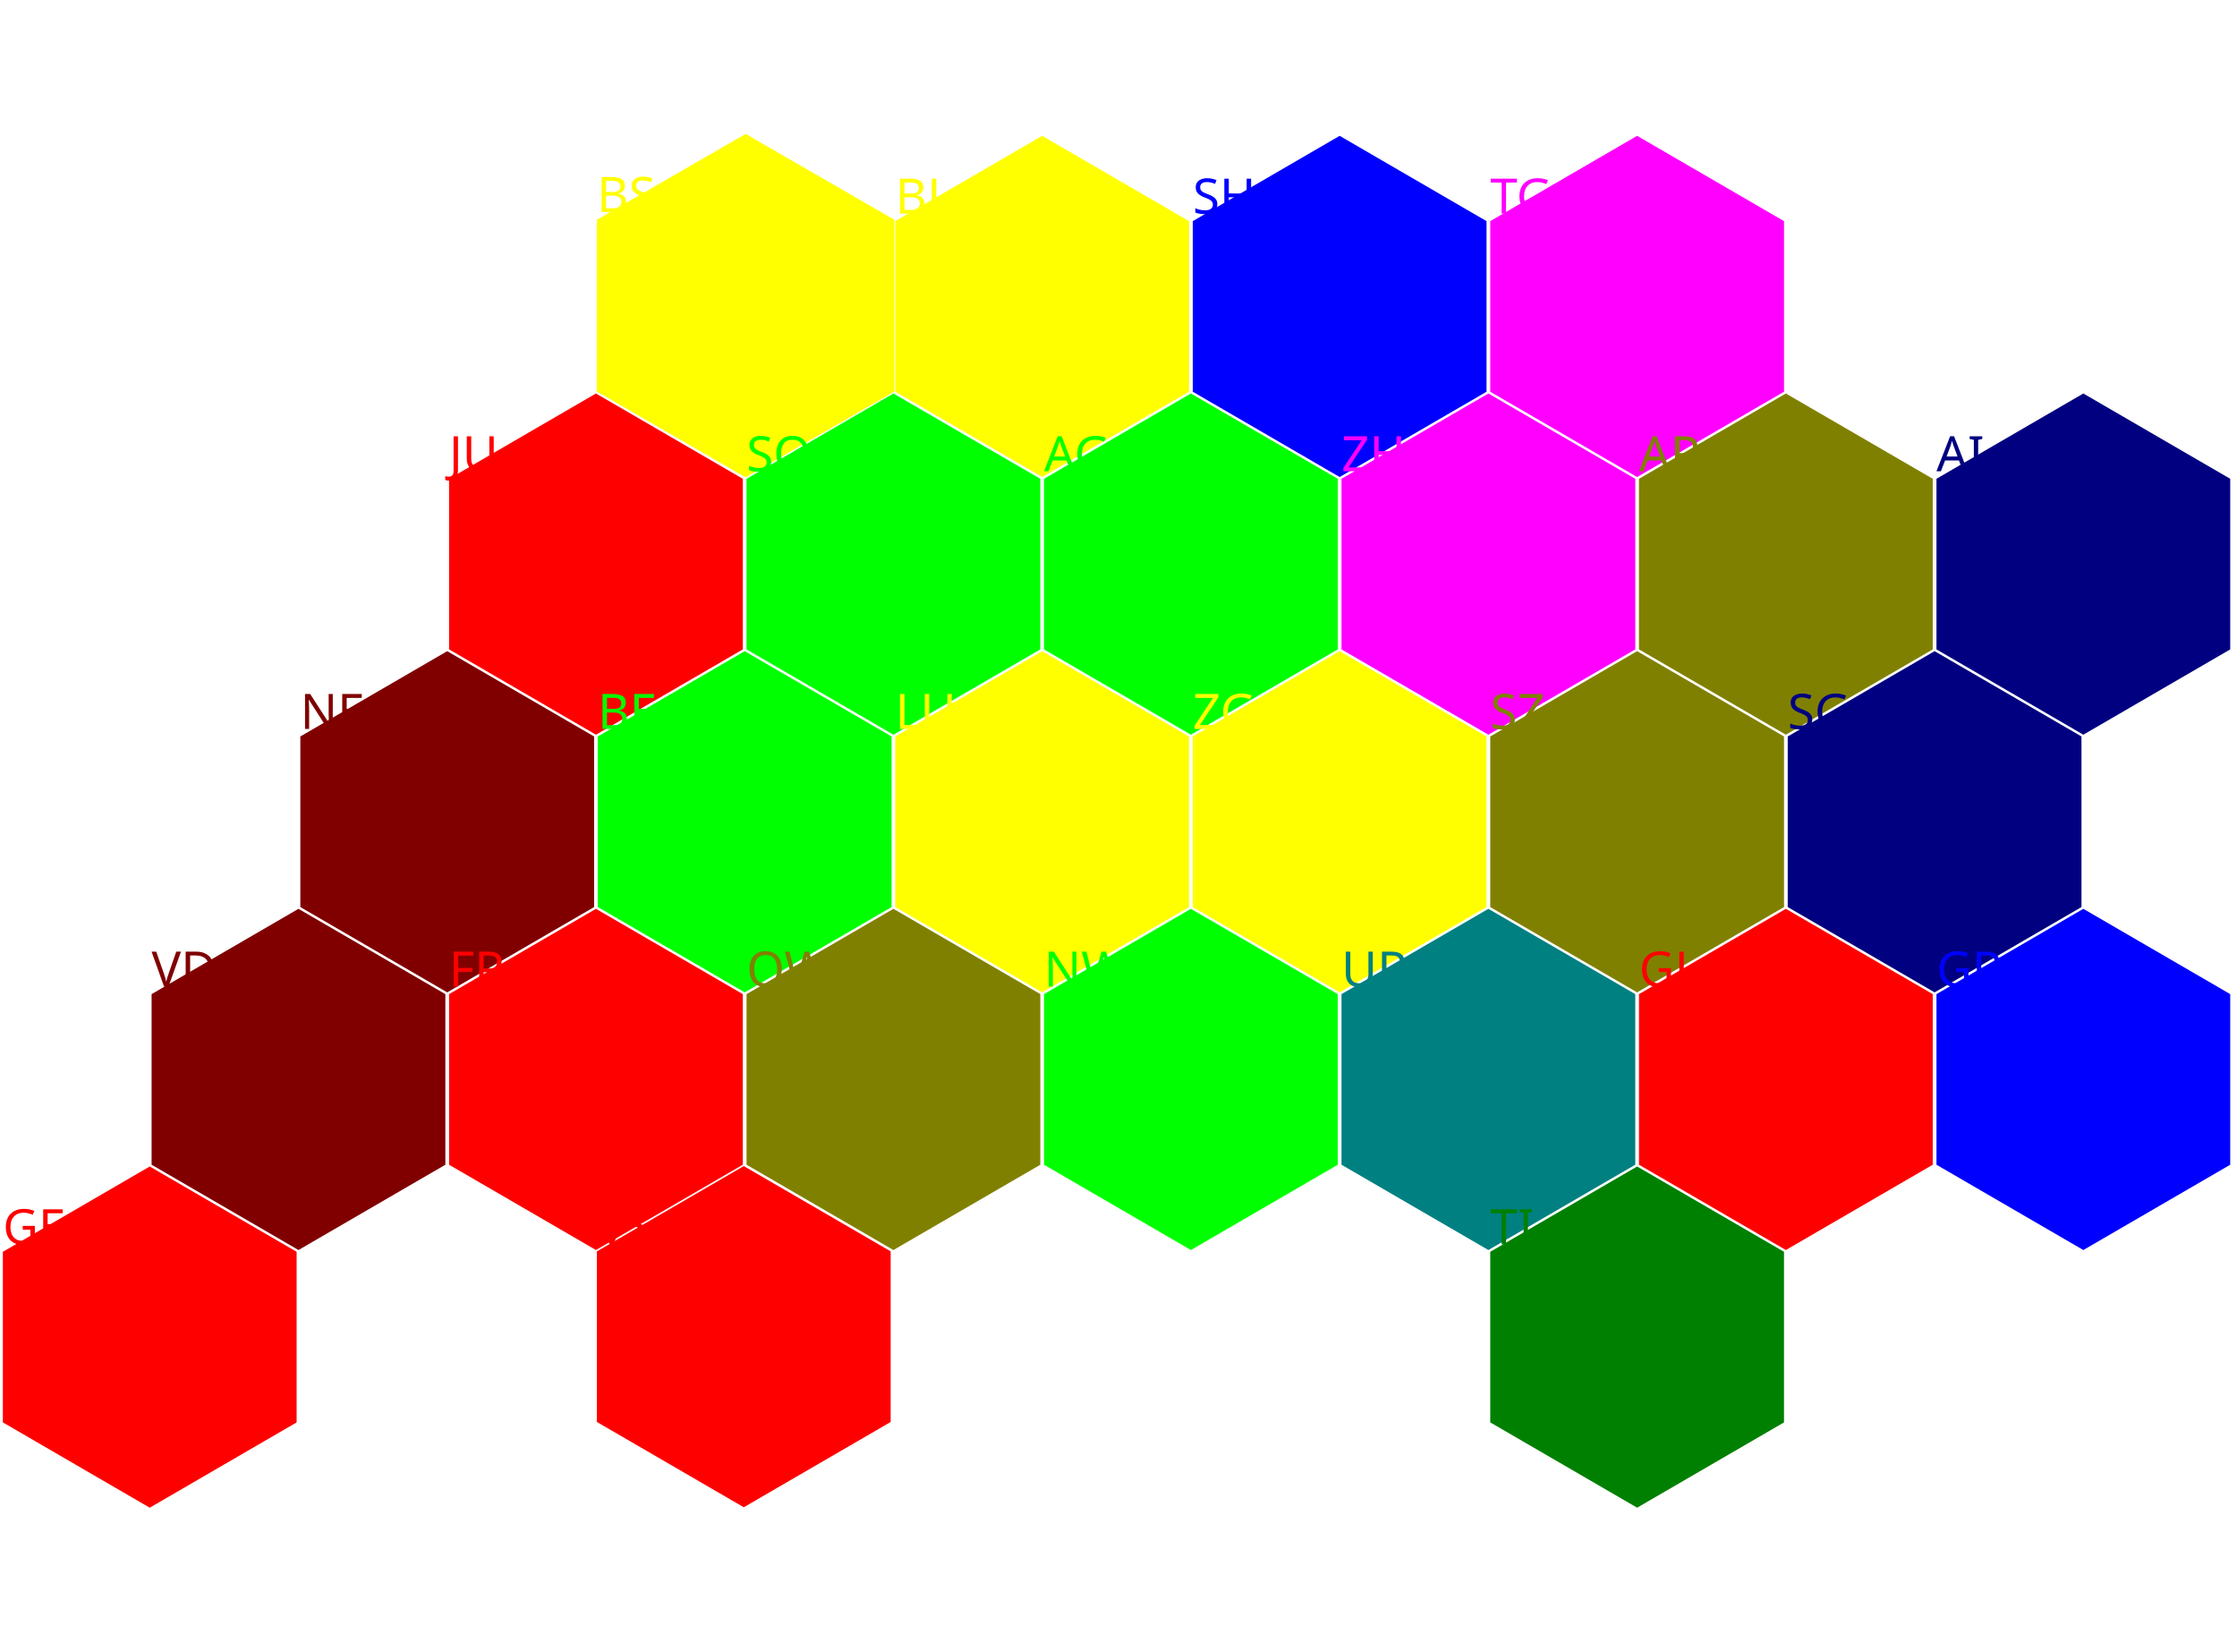
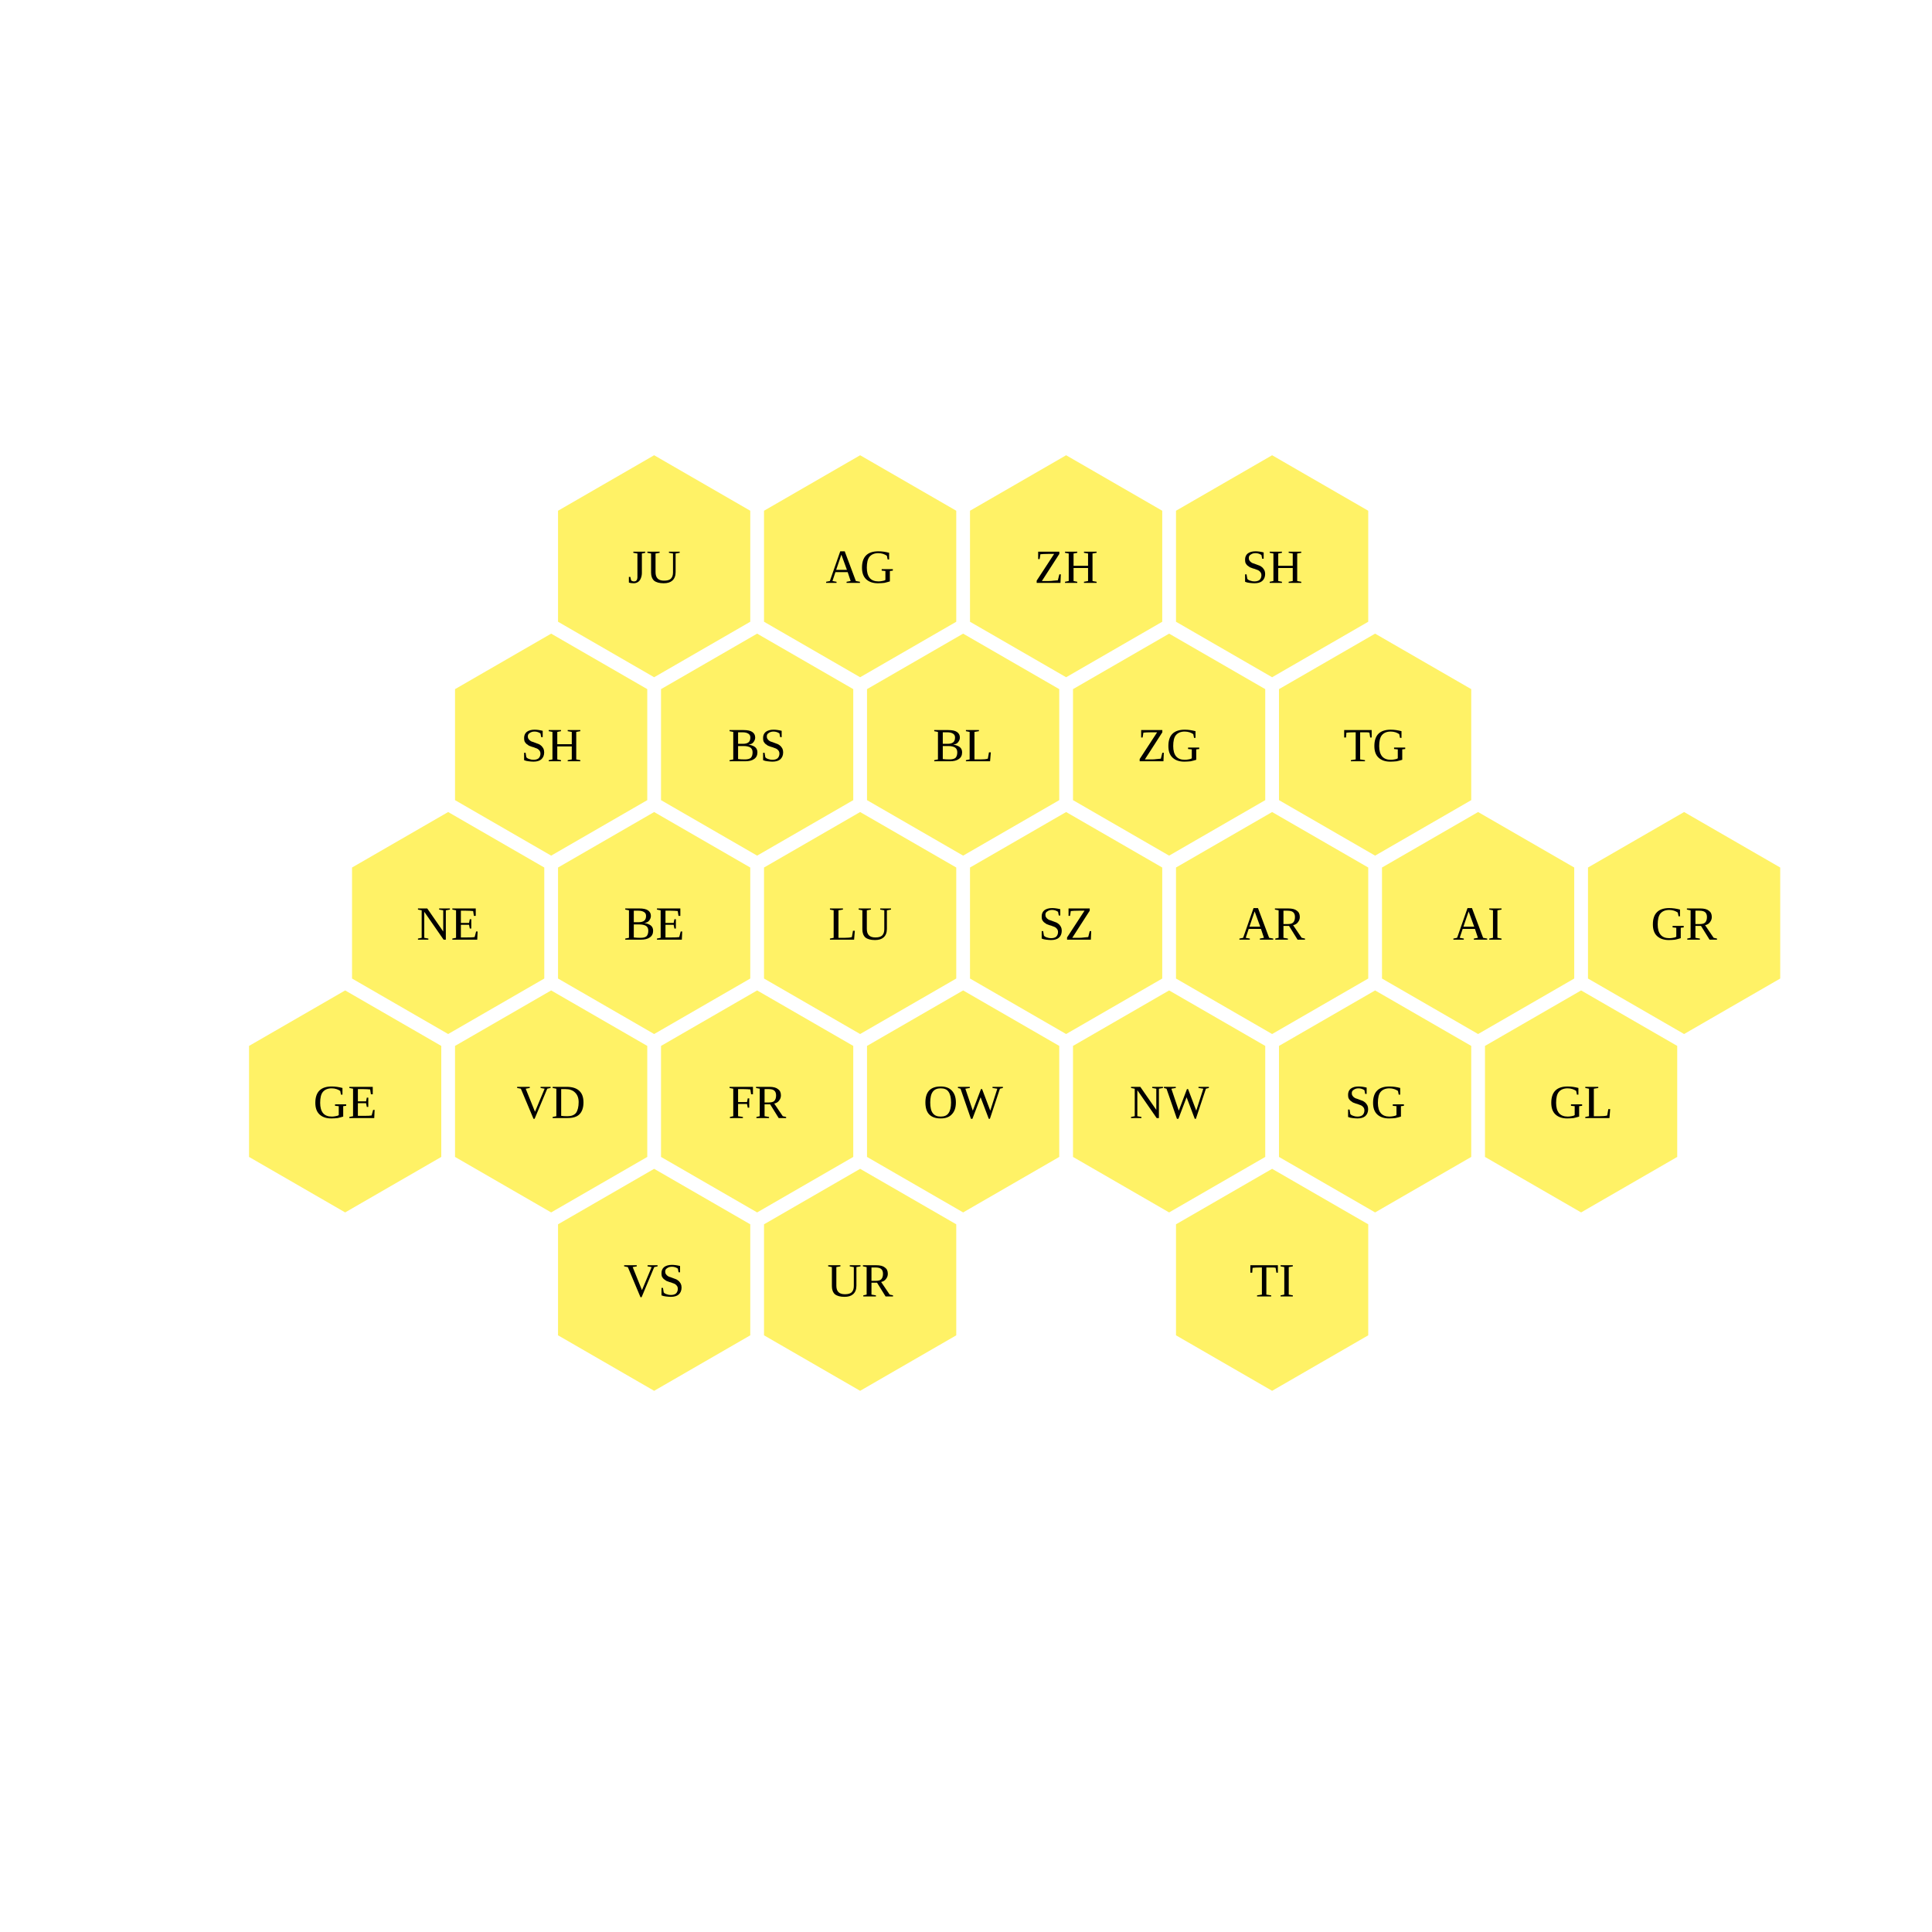
- <svg xmlns="http://www.w3.org/2000/svg" width="640" viewBox="0 0 401 248" version="1.1" height="472.419" id="svg266">
-   <defs id="defs270" />
-   <g class="entities" id="g244">
-     <g class="entity" id="BS" transform="translate(107)" style="fill:#ffff00">
-       <polygon points="-3.5527137e-14,15.394 26.663,0 53.325,15.394 53.325,46.183 26.663,61.577 -3.5527137e-14,46.183 " class="s-viz-color-sequential-three-5-3" id="polygon10" style="fill:#ffff00" />
-       <g class="texts" id="g16" style="fill:#ffff00">
-         <text class="s-font-note s-color-gray-9" y="14" style="font-weight:300;font-size:8.772px;font-family:'GT America';fill:#ffff00" id="text12">BS</text>
-         <text y="33" class="s-font-note-s s-font-note-s--mono s-color-gray-9" style="font-weight:300;font-size:8.772px;font-family:'GT America Mono';fill:#ffff00" id="text14">776,3</text>
+ <svg xmlns="http://www.w3.org/2000/svg" viewBox="-50,-50,100,100" id="canvas">
+   <g class="tlg" transform="translate(-21.47259,7.010108) scale(1.231144)">
+     <g>
+       <g>
+         <path id="VD" name="VD" transform="translate(0, 0)" d="m0,-4.667l4.041,2.333l0,4.667l-4.041,2.333l-4.041,-2.333l-2.6645352591003757e-15,-4.667z" fill="#fff266" />
+         <text dy=".35em" text-anchor="middle" class="hex-id" transform="translate(0, 0)" font-size="2px">VD</text>
      </g>
-     </g>
-     <g class="entity" id="BL" transform="translate(160.4875,0.345938)" style="fill:#ffff00">
-       <polygon points="-3.5083124e-14,15.289 26.329,0 52.659,15.289 52.659,45.868 26.329,61.157 -3.5083124e-14,45.868 " class="s-viz-color-sequential-three-5-4" id="polygon19" style="fill:#ffff00" />
-       <g class="texts" id="g25" style="fill:#ffff00">
-         <text class="s-font-note s-color-gray-9" y="13.942" style="font-weight:300;font-size:8.772px;font-family:'GT America';fill:#ffff00" id="text21">BL</text>
-         <text y="32.809" class="s-font-note-s s-font-note-s--mono s-color-gray-9" style="font-weight:300;font-size:8.772px;font-family:'GT America Mono';fill:#ffff00" id="text23">474,4</text>
+       <g>
+         <path id="GE" name="GE" transform="translate(-8.660254, 0)" d="m0,-4.667l4.041,2.333l0,4.667l-4.041,2.333l-4.041,-2.333l-2.6645352591003757e-15,-4.667z" fill="#fff266" />
+         <text dy=".35em" text-anchor="middle" class="hex-id" transform="translate(-8.660254, 0)" font-size="2px">GE</text>
      </g>
-     </g>
-     <g class="entity" id="SH" transform="translate(213.8126,0.345938)" style="fill:#0000ff">
-       <polygon points="-3.5083124e-14,15.289 26.329,0 52.659,15.289 52.659,45.868 26.329,61.157 -3.5083124e-14,45.868 " class="s-viz-color-sequential-three-5-5" id="polygon28" style="fill:#0000ff" />
-       <g class="texts" id="g34" style="fill:#0000ff">
-         <text class="s-font-note s-color-gray-9" y="13.942" style="font-weight:300;font-size:8.772px;font-family:'GT America';fill:#0000ff" id="text30">SH</text>
-         <text y="32.809" class="s-font-note-s s-font-note-s--mono s-color-gray-9" style="font-weight:300;font-size:8.772px;font-family:'GT America Mono';fill:#0000ff" id="text32">307,4</text>
+       <g>
+         <path id="NE" name="NE" transform="translate(-4.330127, -7.5)" d="m0,-4.667l4.041,2.333l0,4.667l-4.041,2.333l-4.041,-2.333l-2.6645352591003757e-15,-4.667z" fill="#fff266" />
+         <text dy=".35em" text-anchor="middle" class="hex-id" transform="translate(-4.330127, -7.5)" font-size="2px">NE</text>
      </g>
-     </g>
-     <g class="entity" id="TG" transform="translate(267.1377,0.345938)" style="fill:#ff00ff">
-       <polygon points="-3.5083124e-14,15.289 26.329,0 52.659,15.289 52.659,45.868 26.329,61.157 -3.5083124e-14,45.868 " class="s-viz-color-sequential-three-5-5" id="polygon37" style="fill:#ff00ff" />
-       <g class="texts" id="g43" style="fill:#ff00ff">
-         <text class="s-font-note s-color-gray-9" y="13.942" style="font-weight:300;font-size:8.772px;font-family:'GT America';fill:#ff00ff" id="text39">TG</text>
-         <text y="32.809" class="s-font-note-s s-font-note-s--mono s-color-gray-9" style="font-weight:300;font-size:8.772px;font-family:'GT America Mono';fill:#ff00ff" id="text41">336,7</text>
+       <g>
+         <path id="SH" name="SH" transform="translate(-1.4210854715202004e-14, -15)" d="m0,-4.667l4.041,2.333l0,4.667l-4.041,2.333l-4.041,-2.333l-2.6645352591003757e-15,-4.667z" fill="#fff266" />
+         <text dy=".35em" text-anchor="middle" class="hex-id" transform="translate(-1.4210854715202004e-14, -15)" font-size="2px">SH</text>
      </g>
-     </g>
-     <g class="entity" id="JU" transform="translate(80.49983,46.52871)" style="fill:#ff0000">
-       <polygon points="-3.5083124e-14,15.289 26.329,0 52.659,15.289 52.659,45.868 26.329,61.157 -3.5083124e-14,45.868 " class="s-viz-color-sequential-three-5-3" id="polygon46" style="fill:#ff0000" />
-       <g class="texts" id="g52" style="fill:#ff0000">
-         <text class="s-font-note s-color-gray-9" y="13.942" style="font-weight:300;font-size:8.772px;font-family:'GT America';fill:#ff0000" id="text48">JU</text>
-         <text y="32.809" class="s-font-note-s s-font-note-s--mono s-color-gray-9" style="font-weight:300;font-size:8.772px;font-family:'GT America Mono';fill:#ff0000" id="text50">681,0</text>
+       <g>
+         <path id="JU" name="JU" transform="translate(4.330127, -22.5)" d="m0,-4.667l4.041,2.333l0,4.667l-4.041,2.333l-4.041,-2.333l-2.6645352591003757e-15,-4.667z" fill="#fff266" />
+         <text dy=".35em" text-anchor="middle" class="hex-id" transform="translate(4.330127, -22.5)" font-size="2px">JU</text>
      </g>
-     </g>
-     <g class="entity" id="SO" transform="translate(133.825,46.52871)" style="fill:#00ff00">
-       <polygon points="26.329,61.157 -3.5083124e-14,45.868 -3.5083124e-14,15.289 26.329,0 52.659,15.289 52.659,45.868 " class="s-viz-color-sequential-three-5-5" id="polygon55" style="fill:#00ff00" />
-       <g class="texts" id="g61" style="fill:#00ff00">
-         <text class="s-font-note s-color-gray-9" y="13.942" style="font-weight:300;font-size:8.772px;font-family:'GT America';fill:#00ff00" id="text57">SO</text>
-         <text y="32.809" class="s-font-note-s s-font-note-s--mono s-color-gray-9" style="font-weight:300;font-size:8.772px;font-family:'GT America Mono';fill:#00ff00" id="text59">384,0</text>
+       <g>
+         <path id="BE" name="BE" transform="translate(4.330127, -7.5)" d="m0,-4.667l4.041,2.333l0,4.667l-4.041,2.333l-4.041,-2.333l-2.6645352591003757e-15,-4.667z" fill="#fff266" />
+         <text dy=".35em" text-anchor="middle" class="hex-id" transform="translate(4.330127, -7.5)" font-size="2px">BE</text>
      </g>
-     </g>
-     <g class="entity" id="AG" transform="translate(187.1501,46.52871)" style="fill:#00ff00">
-       <polygon points="-3.5083124e-14,15.289 26.329,0 52.659,15.289 52.659,45.868 26.329,61.157 -3.5083124e-14,45.868 " class="s-viz-color-sequential-three-5-4" id="polygon64" style="fill:#00ff00" />
-       <g class="texts" id="g70" style="fill:#00ff00">
-         <text class="s-font-note s-color-gray-9" y="13.942" style="font-weight:300;font-size:8.772px;font-family:'GT America';fill:#00ff00" id="text66">AG</text>
-         <text y="32.809" class="s-font-note-s s-font-note-s--mono s-color-gray-9" style="font-weight:300;font-size:8.772px;font-family:'GT America Mono';fill:#00ff00" id="text68">451,6</text>
+       <g>
+         <path id="BS" name="BS" transform="translate(8.660254, -15)" d="m0,-4.667l4.041,2.333l0,4.667l-4.041,2.333l-4.041,-2.333l-2.6645352591003757e-15,-4.667z" fill="#fff266" />
+         <text dy=".35em" text-anchor="middle" class="hex-id" transform="translate(8.660254, -15)" font-size="2px">BS</text>
      </g>
-     </g>
-     <g class="entity" id="ZH" transform="translate(240.4752,46.52871)" style="fill:#ff00ff">
-       <polygon points="-3.5083124e-14,15.289 26.329,0 52.659,15.289 52.659,45.868 26.329,61.157 -3.5083124e-14,45.868 " class="s-viz-color-sequential-three-5-3" id="polygon73" style="fill:#ff00ff" />
-       <g class="texts" id="g79" style="fill:#ff00ff">
-         <text class="s-font-note s-color-gray-9" y="13.942" style="font-weight:300;font-size:8.772px;font-family:'GT America';fill:#ff00ff" id="text75">ZH</text>
-         <text y="32.809" class="s-font-note-s s-font-note-s--mono s-color-gray-9" style="font-weight:300;font-size:8.772px;font-family:'GT America Mono';fill:#ff00ff" id="text77">669,3</text>
+       <g>
+         <path id="AG" name="AG" transform="translate(12.99038, -22.5)" d="m0,-4.667l4.041,2.333l0,4.667l-4.041,2.333l-4.041,-2.333l-2.6645352591003757e-15,-4.667z" fill="#fff266" />
+         <text dy=".35em" text-anchor="middle" class="hex-id" transform="translate(12.99038, -22.5)" font-size="2px">AG</text>
      </g>
-     </g>
-     <g class="entity" id="AR" transform="translate(293.8003,46.52871)" style="fill:#808000">
-       <polygon points="-3.5083124e-14,15.289 26.329,0 52.659,15.289 52.659,45.868 26.329,61.157 -3.5083124e-14,45.868 " class="s-viz-color-sequential-three-5-4" id="polygon82" style="fill:#808000" />
-       <g class="texts" id="g88" style="fill:#808000">
-         <text class="s-font-note s-color-gray-9" y="13.942" style="font-weight:300;font-size:8.772px;font-family:'GT America';fill:#808000" id="text84">AR</text>
-         <text y="32.809" class="s-font-note-s s-font-note-s--mono s-color-gray-9" style="font-weight:300;font-size:8.772px;font-family:'GT America Mono';fill:#808000" id="text86">447,2</text>
+       <g>
+         <path id="VS" name="VS" transform="translate(4.330127, 7.5)" d="m0,-4.667l4.041,2.333l0,4.667l-4.041,2.333l-4.041,-2.333l-2.6645352591003757e-15,-4.667z" fill="#fff266" />
+         <text dy=".35em" text-anchor="middle" class="hex-id" transform="translate(4.330127, 7.5)" font-size="2px">VS</text>
      </g>
-     </g>
-     <g class="entity" id="AI" transform="translate(347.1254,46.52871)" style="fill:#000080">
-       <polygon points="-3.5083124e-14,15.289 26.329,0 52.659,15.289 52.659,45.868 26.329,61.157 -3.5083124e-14,45.868 " class="s-viz-color-sequential-three-5-4" id="polygon91" style="fill:#000080" />
-       <g class="texts" id="g97" style="fill:#000080">
-         <text class="s-font-note s-color-gray-9" y="13.942" style="font-weight:300;font-size:8.772px;font-family:'GT America';fill:#000080" id="text93">AI</text>
-         <text y="32.809" class="s-font-note-s s-font-note-s--mono s-color-gray-9" style="font-weight:300;font-size:8.772px;font-family:'GT America Mono';fill:#000080" id="text95">514,1</text>
+       <g>
+         <path id="FR" name="FR" transform="translate(8.660254, 0)" d="m0,-4.667l4.041,2.333l0,4.667l-4.041,2.333l-4.041,-2.333l-2.6645352591003757e-15,-4.667z" fill="#fff266" />
+         <text dy=".35em" text-anchor="middle" class="hex-id" transform="translate(8.660254, 0)" font-size="2px">FR</text>
      </g>
-     </g>
-     <g class="entity" id="NE" transform="translate(53.83728,92.71148)" style="fill:#800000">
-       <polygon points="-3.5083124e-14,15.289 26.329,0 52.659,15.289 52.659,45.868 26.329,61.157 -3.5083124e-14,45.868 " class="s-viz-color-sequential-three-5-3" id="polygon100" style="fill:#800000" />
-       <g class="texts" id="g106" style="fill:#800000">
-         <text class="s-font-note s-color-gray-9" y="13.942" style="font-weight:300;font-size:8.772px;font-family:'GT America';fill:#800000" id="text102">NE</text>
-         <text y="32.809" class="s-font-note-s s-font-note-s--mono s-color-gray-9" style="font-weight:300;font-size:8.772px;font-family:'GT America Mono';fill:#800000" id="text104">851,6</text>
+       <g>
+         <path id="LU" name="LU" transform="translate(12.99038, -7.5)" d="m0,-4.667l4.041,2.333l0,4.667l-4.041,2.333l-4.041,-2.333l-2.6645352591003757e-15,-4.667z" fill="#fff266" />
+         <text dy=".35em" text-anchor="middle" class="hex-id" transform="translate(12.99038, -7.5)" font-size="2px">LU</text>
      </g>
-     </g>
-     <g class="entity" id="BE" transform="translate(107.1624,92.71148)" style="fill:#00ff00">
-       <polygon points="-3.5083124e-14,15.289 26.329,0 52.659,15.289 52.659,45.868 26.329,61.157 -3.5083124e-14,45.868 " class="s-viz-color-sequential-three-5-4" id="polygon109" style="fill:#00ff00" />
-       <g class="texts" id="g115" style="fill:#00ff00">
-         <text class="s-font-note s-color-gray-9" y="13.942" style="font-weight:300;font-size:8.772px;font-family:'GT America';fill:#00ff00" id="text111">BE</text>
-         <text y="32.809" class="s-font-note-s s-font-note-s--mono s-color-gray-9" style="font-weight:300;font-size:8.772px;font-family:'GT America Mono';fill:#00ff00" id="text113">440,8</text>
+       <g>
+         <path id="BL" name="BL" transform="translate(17.32051, -15)" d="m0,-4.667l4.041,2.333l0,4.667l-4.041,2.333l-4.041,-2.333l-2.6645352591003757e-15,-4.667z" fill="#fff266" />
+         <text dy=".35em" text-anchor="middle" class="hex-id" transform="translate(17.32051, -15)" font-size="2px">BL</text>
      </g>
-     </g>
-     <g class="entity" id="LU" transform="translate(160.4875,92.71148)" style="fill:#ffff00">
-       <polygon points="-3.5083124e-14,15.289 26.329,0 52.659,15.289 52.659,45.868 26.329,61.157 -3.5083124e-14,45.868 " class="s-viz-color-sequential-three-5-5" id="polygon118" style="fill:#ffff00" />
-       <g class="texts" id="g124" style="fill:#ffff00">
-         <text class="s-font-note s-color-gray-9" y="13.942" style="font-weight:300;font-size:8.772px;font-family:'GT America';fill:#ffff00" id="text120">LU</text>
-         <text y="32.809" class="s-font-note-s s-font-note-s--mono s-color-gray-9" style="font-weight:300;font-size:8.772px;font-family:'GT America Mono';fill:#ffff00" id="text122">384,8</text>
+       <g>
+         <path id="ZH" name="ZH" transform="translate(21.65064, -22.5)" d="m0,-4.667l4.041,2.333l0,4.667l-4.041,2.333l-4.041,-2.333l-2.6645352591003757e-15,-4.667z" fill="#fff266" />
+         <text dy=".35em" text-anchor="middle" class="hex-id" transform="translate(21.65064, -22.5)" font-size="2px">ZH</text>
      </g>
-     </g>
-     <g class="entity" id="ZG" transform="translate(213.8126,92.71148)" style="fill:#ffff00">
-       <polygon points="-3.5083124e-14,15.289 26.329,0 52.659,15.289 52.659,45.868 26.329,61.157 -3.5083124e-14,45.868 " class="s-viz-color-sequential-three-5-4" id="polygon127" style="fill:#ffff00" />
-       <g class="texts" id="g133" style="fill:#ffff00">
-         <text class="s-font-note s-color-gray-9" y="13.942" style="font-weight:300;font-size:8.772px;font-family:'GT America';fill:#ffff00" id="text129">ZG</text>
-         <text y="32.809" class="s-font-note-s s-font-note-s--mono s-color-gray-9" style="font-weight:300;font-size:8.772px;font-family:'GT America Mono';fill:#ffff00" id="text131">551,9</text>
+       <g>
+         <path id="UR" name="UR" transform="translate(12.99038, 7.5)" d="m0,-4.667l4.041,2.333l0,4.667l-4.041,2.333l-4.041,-2.333l-2.6645352591003757e-15,-4.667z" fill="#fff266" />
+         <text dy=".35em" text-anchor="middle" class="hex-id" transform="translate(12.99038, 7.5)" font-size="2px">UR</text>
      </g>
-     </g>
-     <g class="entity" id="SZ" transform="translate(267.1377,92.71148)" style="fill:#808000">
-       <polygon points="-3.5083124e-14,15.289 26.329,0 52.659,15.289 52.659,45.868 26.329,61.157 -3.5083124e-14,45.868 " class="s-viz-color-sequential-three-5-3" id="polygon136" style="fill:#808000" />
-       <g class="texts" id="g142" style="fill:#808000">
-         <text class="s-font-note s-color-gray-9" y="13.942" style="font-weight:300;font-size:8.772px;font-family:'GT America';fill:#808000" id="text138">SZ</text>
-         <text y="32.809" class="s-font-note-s s-font-note-s--mono s-color-gray-9" style="font-weight:300;font-size:8.772px;font-family:'GT America Mono';fill:#808000" id="text140">705,6</text>
+       <g>
+         <path id="OW" name="OW" transform="translate(17.32051, 0)" d="m0,-4.667l4.041,2.333l0,4.667l-4.041,2.333l-4.041,-2.333l-2.6645352591003757e-15,-4.667z" fill="#fff266" />
+         <text dy=".35em" text-anchor="middle" class="hex-id" transform="translate(17.32051, 0)" font-size="2px">OW</text>
      </g>
-     </g>
-     <g class="entity" id="SG" transform="translate(320.4629,92.71148)" style="fill:#000080">
-       <polygon points="-3.5083124e-14,15.289 26.329,0 52.659,15.289 52.659,45.868 26.329,61.157 -3.5083124e-14,45.868 " class="s-viz-color-sequential-three-5-4" id="polygon145" style="fill:#000080" />
-       <g class="texts" id="g151" style="fill:#000080">
-         <text class="s-font-note s-color-gray-9" y="13.942" style="font-weight:300;font-size:8.772px;font-family:'GT America';fill:#000080" id="text147">SG</text>
-         <text y="32.809" class="s-font-note-s s-font-note-s--mono s-color-gray-9" style="font-weight:300;font-size:8.772px;font-family:'GT America Mono';fill:#000080" id="text149">482,0</text>
+       <g>
+         <path id="SZ" name="SZ" transform="translate(21.65064, -7.5)" d="m0,-4.667l4.041,2.333l0,4.667l-4.041,2.333l-4.041,-2.333l-2.6645352591003757e-15,-4.667z" fill="#fff266" />
+         <text dy=".35em" text-anchor="middle" class="hex-id" transform="translate(21.65064, -7.5)" font-size="2px">SZ</text>
      </g>
-     </g>
-     <g class="entity" id="VD" transform="translate(27.17472,138.8943)" style="fill:#800000">
-       <polygon points="-3.5083124e-14,15.289 26.329,0 52.659,15.289 52.659,45.868 26.329,61.157 -3.5083124e-14,45.868 " class="s-viz-color-sequential-three-5-1" id="polygon154" style="fill:#800000" />
-       <g class="texts" id="g160" style="fill:#800000">
-         <text class="s-font-note s-color-gray-1" y="13.942" style="font-weight:300;font-size:8.772px;font-family:'GT America';fill:#800000" id="text156">VD</text>
-         <text y="32.809" class="s-font-note-s s-font-note-s--mono s-color-gray-1" style="font-weight:300;font-size:8.772px;font-family:'GT America Mono';fill:#800000" id="text158">1529,4</text>
+       <g>
+         <path id="ZG" name="ZG" transform="translate(25.98076, -15)" d="m0,-4.667l4.041,2.333l0,4.667l-4.041,2.333l-4.041,-2.333l-2.6645352591003757e-15,-4.667z" fill="#fff266" />
+         <text dy=".35em" text-anchor="middle" class="hex-id" transform="translate(25.98076, -15)" font-size="2px">ZG</text>
      </g>
-     </g>
-     <g class="entity" id="FR" transform="translate(80.49983,138.8943)" style="fill:#ff0000">
-       <polygon points="-3.5083124e-14,15.289 26.329,0 52.659,15.289 52.659,45.868 26.329,61.157 -3.5083124e-14,45.868 " class="s-viz-color-sequential-three-5-2" id="polygon163" style="fill:#ff0000" />
-       <g class="texts" id="g169" style="fill:#ff0000">
-         <text class="s-font-note s-color-gray-1" y="13.942" style="font-weight:300;font-size:8.772px;font-family:'GT America';fill:#ff0000" id="text165">FR</text>
-         <text y="32.809" class="s-font-note-s s-font-note-s--mono s-color-gray-1" style="font-weight:300;font-size:8.772px;font-family:'GT America Mono';fill:#ff0000" id="text167">990,2</text>
+       <g>
+         <path id="SH" name="SH" transform="translate(30.31089, -22.5)" d="m0,-4.667l4.041,2.333l0,4.667l-4.041,2.333l-4.041,-2.333l-2.6645352591003757e-15,-4.667z" fill="#fff266" />
+         <text dy=".35em" text-anchor="middle" class="hex-id" transform="translate(30.31089, -22.5)" font-size="2px">SH</text>
      </g>
-     </g>
-     <g class="entity" id="OW" transform="translate(133.825,138.8943)" style="fill:#808000">
-       <polygon points="-3.5083124e-14,15.289 26.329,0 52.659,15.289 52.659,45.868 26.329,61.157 -3.5083124e-14,45.868 " class="s-viz-color-sequential-three-5-4" id="polygon172" style="fill:#808000" />
-       <g class="texts" id="g178" style="fill:#808000">
-         <text class="s-font-note s-color-gray-9" y="13.942" style="font-weight:300;font-size:8.772px;font-family:'GT America';fill:#808000" id="text174">OW</text>
-         <text y="32.809" class="s-font-note-s s-font-note-s--mono s-color-gray-9" style="font-weight:300;font-size:8.772px;font-family:'GT America Mono';fill:#808000" id="text176">451,9</text>
+       <g>
+         <path id="NW" name="NW" transform="translate(25.98076, 0)" d="m0,-4.667l4.041,2.333l0,4.667l-4.041,2.333l-4.041,-2.333l-2.6645352591003757e-15,-4.667z" fill="#fff266" />
+         <text dy=".35em" text-anchor="middle" class="hex-id" transform="translate(25.98076, 0)" font-size="2px">NW</text>
      </g>
-     </g>
-     <g class="entity" id="NW" transform="translate(187.1501,138.8943)" style="fill:#00ff00">
-       <polygon points="-3.5083124e-14,15.289 26.329,0 52.659,15.289 52.659,45.868 26.329,61.157 -3.5083124e-14,45.868 " class="s-viz-color-sequential-three-5-4" id="polygon181" style="fill:#00ff00" />
-       <g class="texts" id="g187" style="fill:#00ff00">
-         <text class="s-font-note s-color-gray-9" y="13.942" style="font-weight:300;font-size:8.772px;font-family:'GT America';fill:#00ff00" id="text183">NW</text>
-         <text y="32.809" class="s-font-note-s s-font-note-s--mono s-color-gray-9" style="font-weight:300;font-size:8.772px;font-family:'GT America Mono';fill:#00ff00" id="text185">509,0</text>
+       <g>
+         <path id="AR" name="AR" transform="translate(30.31089, -7.5)" d="m0,-4.667l4.041,2.333l0,4.667l-4.041,2.333l-4.041,-2.333l-2.6645352591003757e-15,-4.667z" fill="#fff266" />
+         <text dy=".35em" text-anchor="middle" class="hex-id" transform="translate(30.31089, -7.5)" font-size="2px">AR</text>
      </g>
-     </g>
-     <g class="entity" id="UR" transform="translate(240.4752,138.8943)" style="fill:#008080">
-       <polygon points="-3.5083124e-14,15.289 26.329,0 52.659,15.289 52.659,45.868 26.329,61.157 -3.5083124e-14,45.868 " class="s-viz-color-sequential-three-5-4" id="polygon190" style="fill:#008080" />
-       <g class="texts" id="g196" style="fill:#008080">
-         <text class="s-font-note s-color-gray-9" y="13.942" style="font-weight:300;font-size:8.772px;font-family:'GT America';fill:#008080" id="text192">UR</text>
-         <text y="32.809" class="s-font-note-s s-font-note-s--mono s-color-gray-9" style="font-weight:300;font-size:8.772px;font-family:'GT America Mono';fill:#008080" id="text194">505,0</text>
+       <g>
+         <path id="TG" name="TG" transform="translate(34.64102, -15)" d="m0,-4.667l4.041,2.333l0,4.667l-4.041,2.333l-4.041,-2.333l-2.6645352591003757e-15,-4.667z" fill="#fff266" />
+         <text dy=".35em" text-anchor="middle" class="hex-id" transform="translate(34.64102, -15)" font-size="2px">TG</text>
      </g>
-     </g>
-     <g class="entity" id="GL" transform="translate(293.8003,138.8943)" style="fill:#ff0000">
-       <polygon points="-3.5083124e-14,15.289 26.329,0 52.659,15.289 52.659,45.868 26.329,61.157 -3.5083124e-14,45.868 " class="s-viz-color-sequential-three-5-4" id="polygon199" style="fill:#ff0000" />
-       <g class="texts" id="g205" style="fill:#ff0000">
-         <text class="s-font-note s-color-gray-9" y="13.942" style="font-weight:300;font-size:8.772px;font-family:'GT America';fill:#ff0000" id="text201">GL</text>
-         <text y="32.809" class="s-font-note-s s-font-note-s--mono s-color-gray-9" style="font-weight:300;font-size:8.772px;font-family:'GT America Mono';fill:#ff0000" id="text203">532,1</text>
+       <g>
+         <path id="TI" name="TI" transform="translate(30.31089, 7.5)" d="m0,-4.667l4.041,2.333l0,4.667l-4.041,2.333l-4.041,-2.333l-2.6645352591003757e-15,-4.667z" fill="#fff266" />
+         <text dy=".35em" text-anchor="middle" class="hex-id" transform="translate(30.31089, 7.5)" font-size="2px">TI</text>
      </g>
-     </g>
-     <g class="entity" id="GR" transform="translate(347.1254,138.8943)" style="fill:#0000ff">
-       <polygon points="-3.5083124e-14,15.289 26.329,0 52.659,15.289 52.659,45.868 26.329,61.157 -3.5083124e-14,45.868 " class="s-viz-color-sequential-three-5-3" id="polygon208" style="fill:#0000ff" />
-       <g class="texts" id="g214" style="fill:#0000ff">
-         <text class="s-font-note s-color-gray-9" y="13.942" style="font-weight:300;font-size:8.772px;font-family:'GT America';fill:#0000ff" id="text210">GR</text>
-         <text y="32.809" class="s-font-note-s s-font-note-s--mono s-color-gray-9" style="font-weight:300;font-size:8.772px;font-family:'GT America Mono';fill:#0000ff" id="text212">664,4</text>
+       <g>
+         <path id="SG" name="SG" transform="translate(34.64102, 0)" d="m0,-4.667l4.041,2.333l0,4.667l-4.041,2.333l-4.041,-2.333l-2.6645352591003757e-15,-4.667z" fill="#fff266" />
+         <text dy=".35em" text-anchor="middle" class="hex-id" transform="translate(34.64102, 0)" font-size="2px">SG</text>
      </g>
-     </g>
-     <g class="entity" id="GE" transform="translate(0.51216,185.077)" style="fill:#ff0000">
-       <polygon points="-3.5083124e-14,15.289 26.329,0 52.659,15.289 52.659,45.868 26.329,61.157 -3.5083124e-14,45.868 " class="s-viz-color-sequential-three-5-1" id="polygon217" style="fill:#ff0000" />
-       <g class="texts" id="g223" style="fill:#ff0000">
-         <text class="s-font-note s-color-gray-1" y="13.942" style="font-weight:300;font-size:8.772px;font-family:'GT America';fill:#ff0000" id="text219">GE</text>
-         <text y="32.809" class="s-font-note-s s-font-note-s--mono s-color-gray-1" style="font-weight:300;font-size:8.772px;font-family:'GT America Mono';fill:#ff0000" id="text221">1956,0</text>
+       <g>
+         <path id="AI" name="AI" transform="translate(38.97114, -7.5)" d="m0,-4.667l4.041,2.333l0,4.667l-4.041,2.333l-4.041,-2.333l-2.6645352591003757e-15,-4.667z" fill="#fff266" />
+         <text dy=".35em" text-anchor="middle" class="hex-id" transform="translate(38.97114, -7.5)" font-size="2px">AI</text>
      </g>
-     </g>
-     <g class="entity" id="VS" transform="translate(107,185)" style="fill:#ff0000">
-       <polygon points="-3.5083124e-14,15.289 26.329,0 52.659,15.289 52.659,45.868 26.329,61.157 -3.5083124e-14,45.868 " class="s-viz-color-sequential-three-5-2" id="polygon226" style="fill:#ff0000" />
-       <g class="texts" id="g232" style="fill:#ff0000">
-         <text class="s-font-note s-color-gray-1" y="13.942" style="font-weight:300;font-size:8.772px;font-family:'GT America';fill:#ff0000" id="text228">VS</text>
-         <text y="32.809" class="s-font-note-s s-font-note-s--mono s-color-gray-1" style="font-weight:300;font-size:8.772px;font-family:'GT America Mono';fill:#ff0000" id="text230">965,2</text>
+       <g>
+         <path id="GL" name="GL" transform="translate(43.30127, 0)" d="m0,-4.667l4.041,2.333l0,4.667l-4.041,2.333l-4.041,-2.333l-2.6645352591003757e-15,-4.667z" fill="#fff266" />
+         <text dy=".35em" text-anchor="middle" class="hex-id" transform="translate(43.30127, 0)" font-size="2px">GL</text>
      </g>
-     </g>
-     <g class="entity" id="TI" transform="translate(267.1377,185.077)" style="fill:#008000">
-       <polygon points="-3.5083124e-14,15.289 26.329,0 52.659,15.289 52.659,45.868 26.329,61.157 -3.5083124e-14,45.868 " class="s-viz-color-sequential-three-5-2" id="polygon235" style="fill:#008000" />
-       <g class="texts" id="g241" style="fill:#008000">
-         <text class="s-font-note s-color-gray-1" y="13.942" style="font-weight:300;font-size:8.772px;font-family:'GT America';fill:#008000" id="text237">TI</text>
-         <text y="32.809" class="s-font-note-s s-font-note-s--mono s-color-gray-1" style="font-weight:300;font-size:8.772px;font-family:'GT America Mono';fill:#008000" id="text239">1147,3</text>
+       <g>
+         <path id="GR" name="GR" transform="translate(47.6314, -7.5)" d="m0,-4.667l4.041,2.333l0,4.667l-4.041,2.333l-4.041,-2.333l-2.6645352591003757e-15,-4.667z" fill="#fff266" />
+         <text dy=".35em" text-anchor="middle" class="hex-id" transform="translate(47.6314, -7.5)" font-size="2px">GR</text>
      </g>
    </g>
  </g>
</svg>
